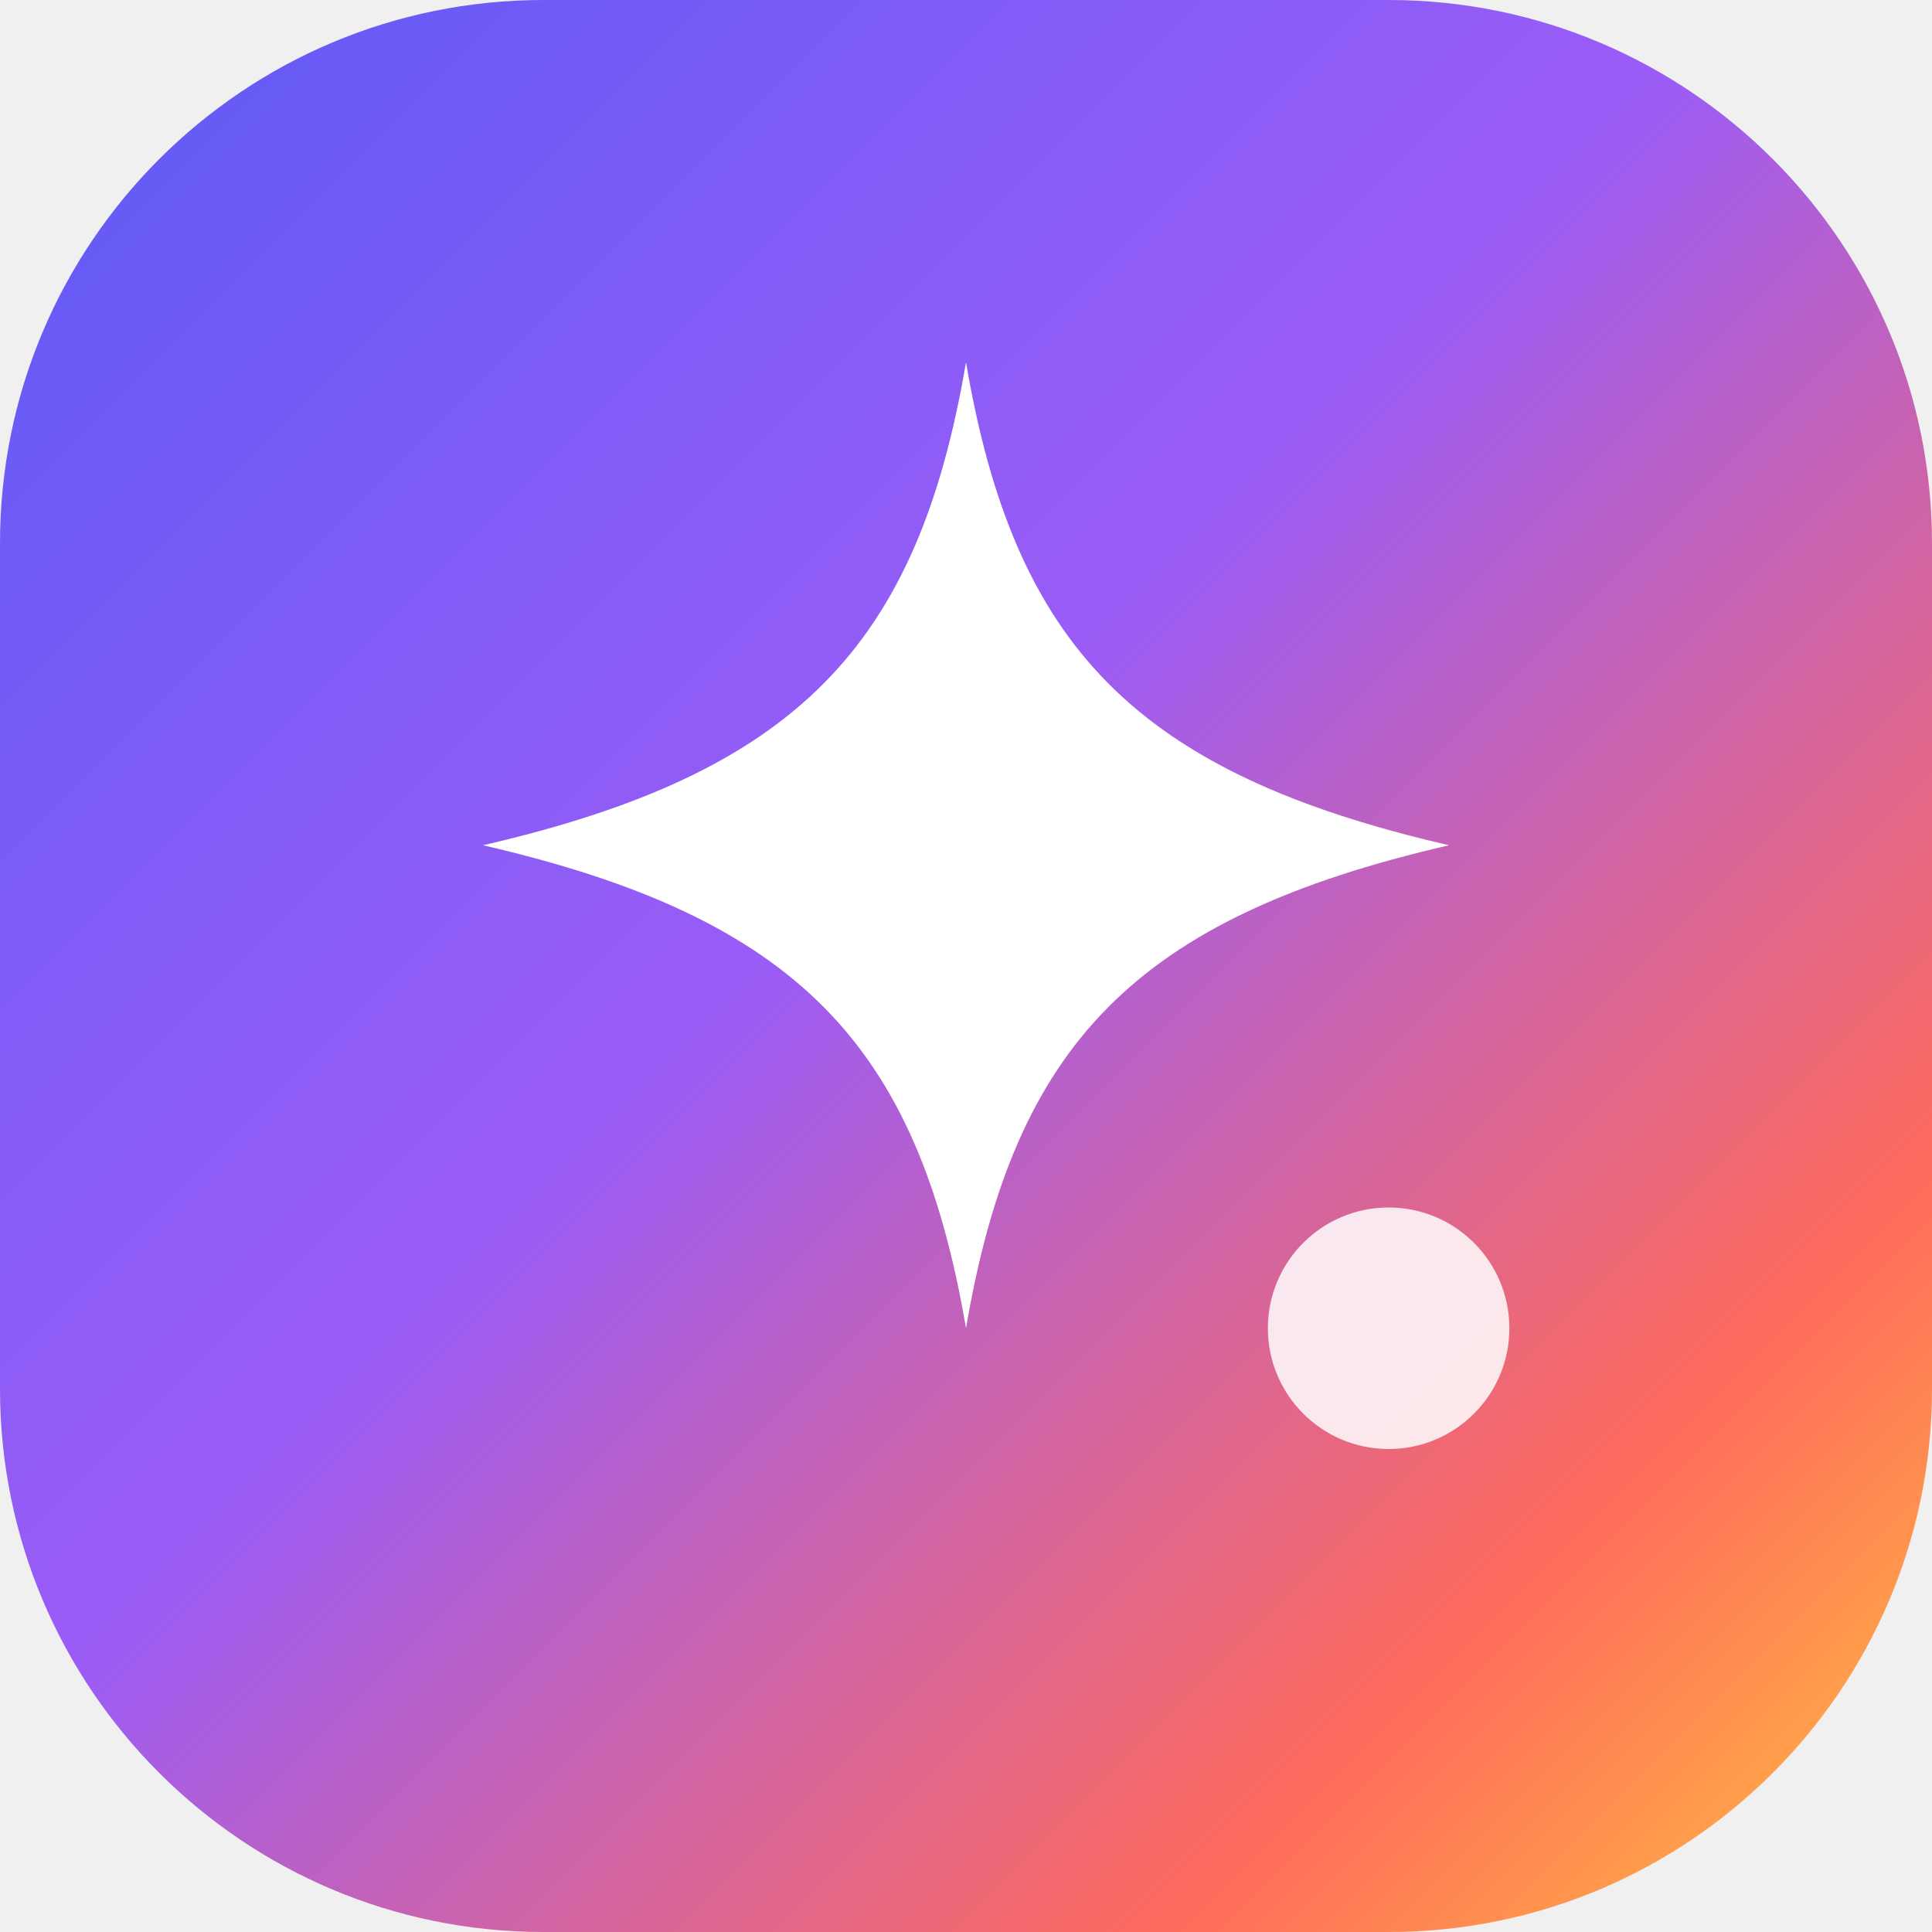
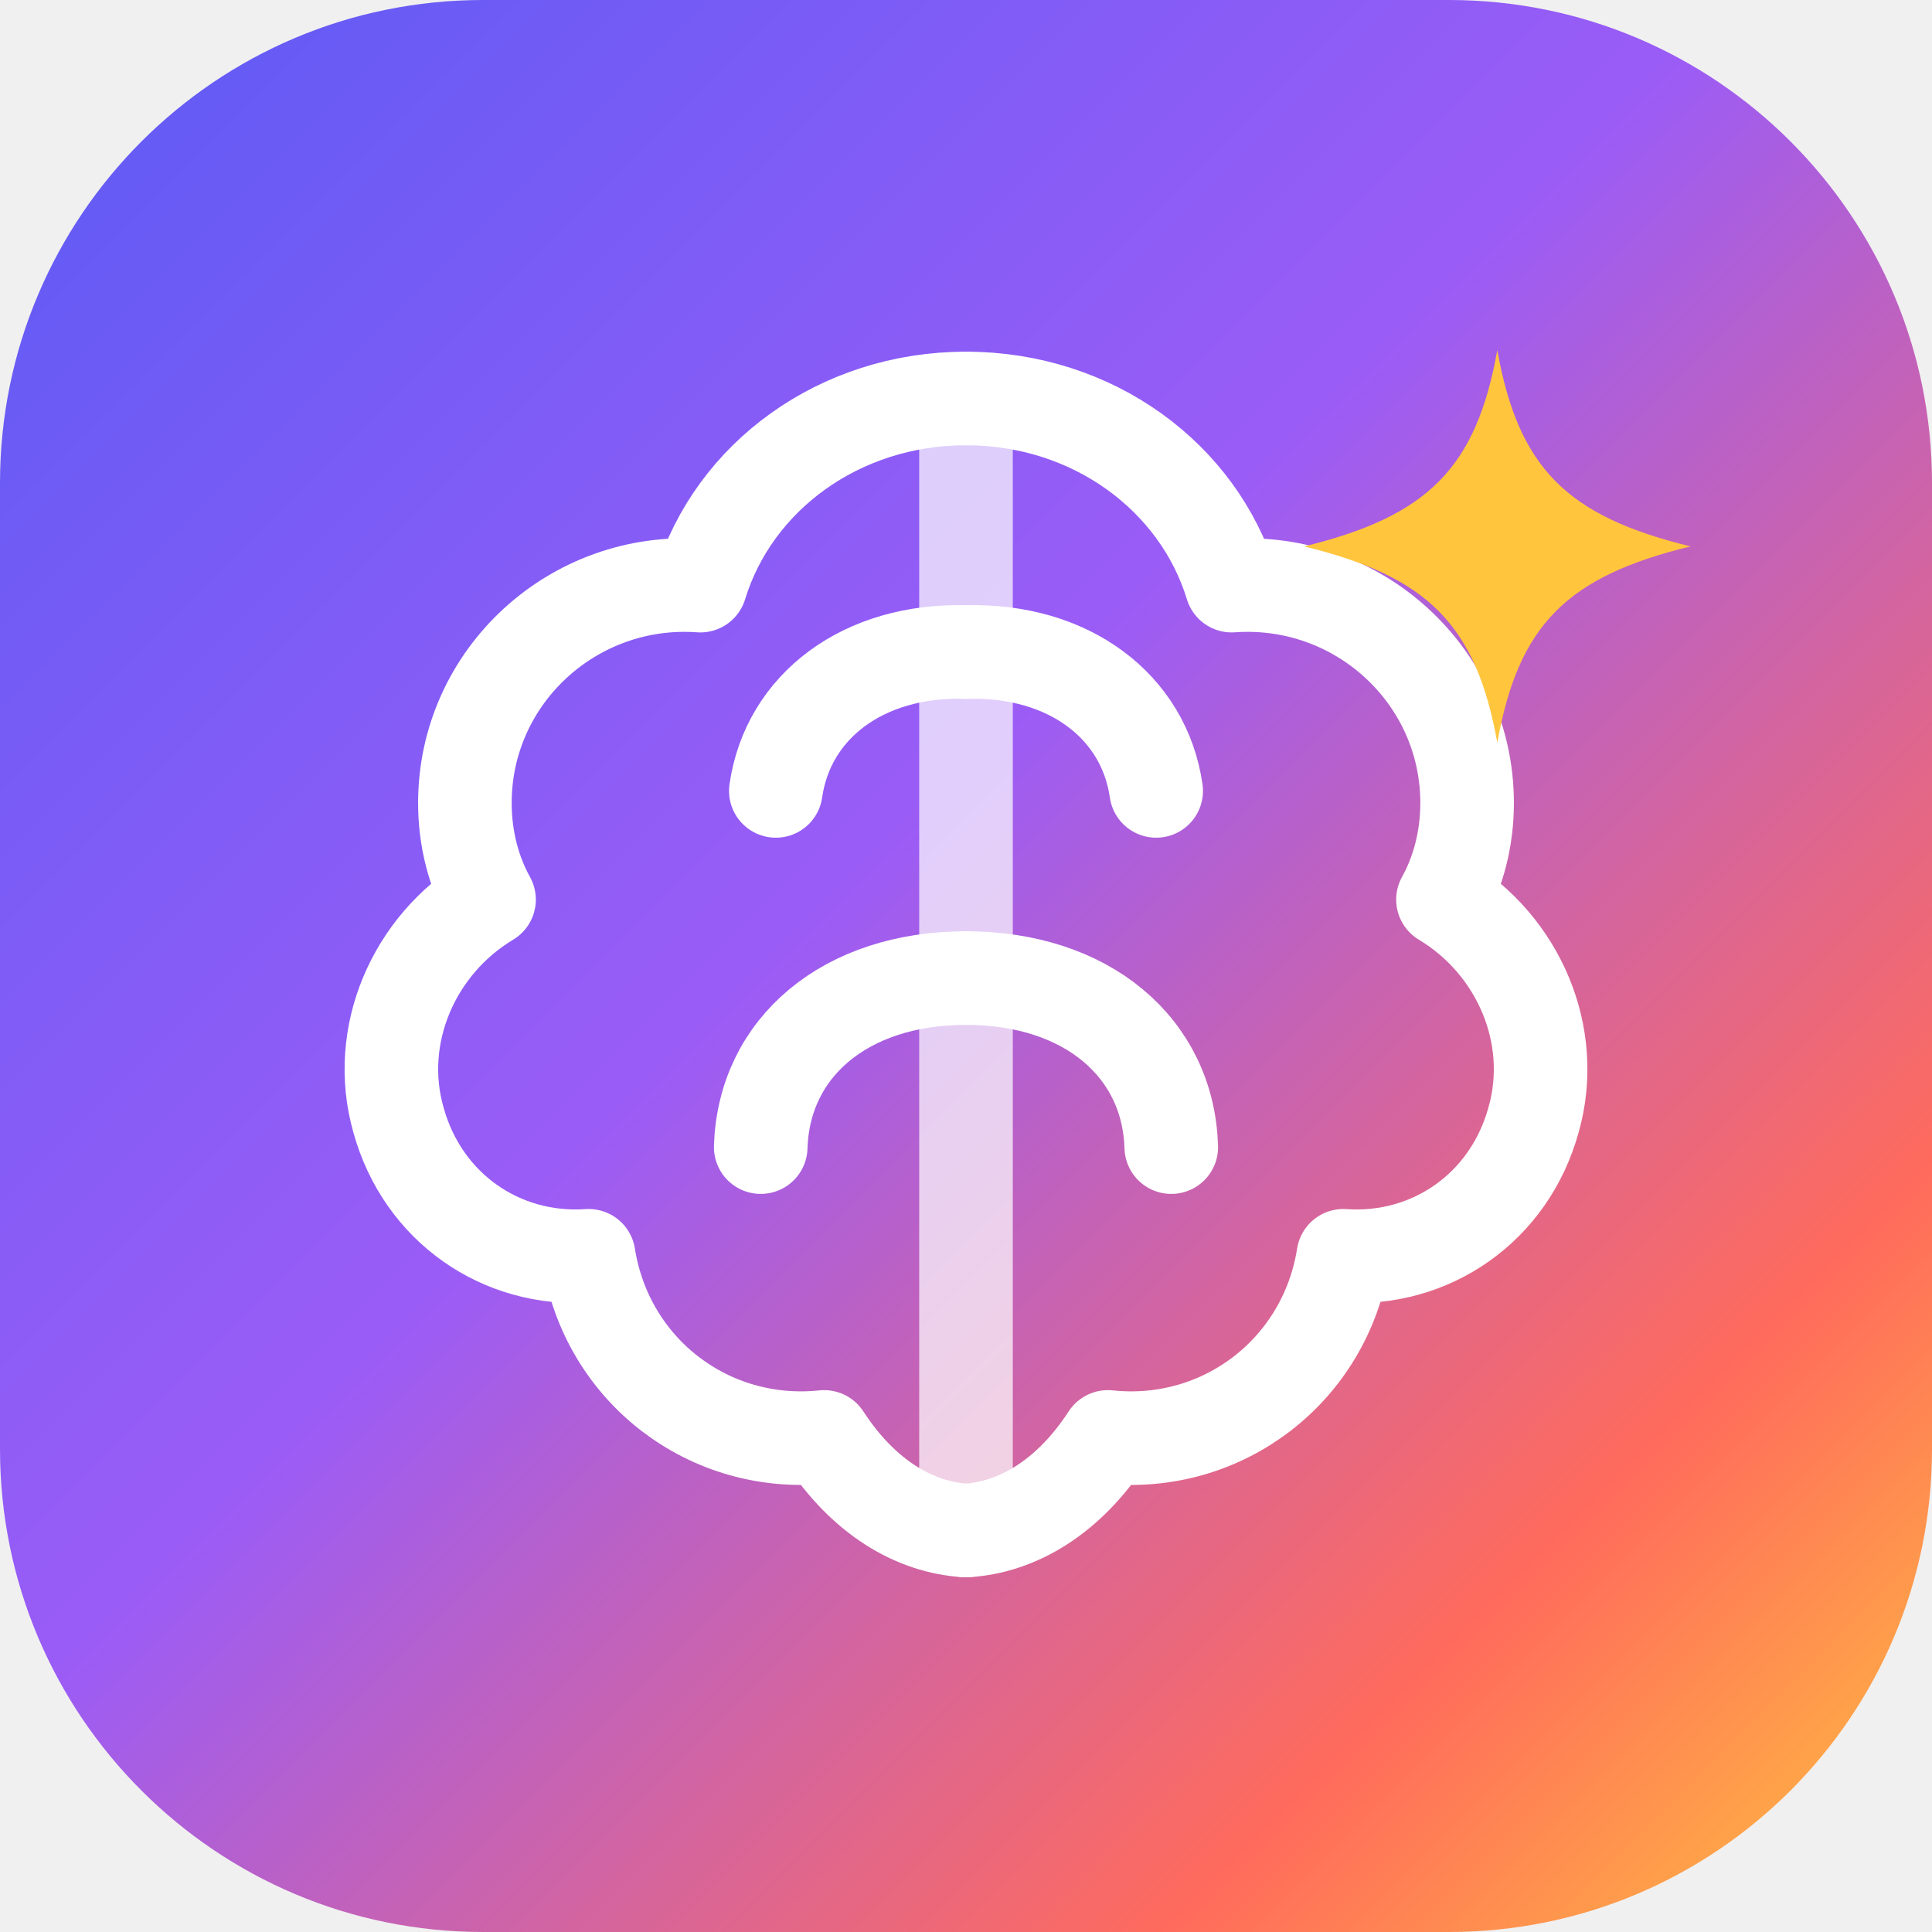
<svg xmlns="http://www.w3.org/2000/svg" viewBox="0 0 64 64">
  <defs>
    <linearGradient id="g" x1="0" y1="0" x2="1" y2="1">
      <stop offset="0%" stop-color="#5b5bf5" />
      <stop offset="45%" stop-color="#9b5cf6" />
      <stop offset="80%" stop-color="#ff6b5c" />
      <stop offset="100%" stop-color="#ffc53d" />
    </linearGradient>
  </defs>
-   <rect width="64" height="64" rx="18" fill="url(#g)" />
-   <path d="M32 12c1.6 9.4 5.6 13.6 16 16-10.4 2.4-14.4 6.6-16 16-1.6-9.4-5.6-13.6-16-16 10.4-2.4 14.4-6.6 16-16z" fill="#fff" />
-   <circle cx="46" cy="44" r="4" fill="#fff" opacity=".85" />
+   <rect width="64" height="64" rx="16" fill="url(#g)" />
+   <g fill="none" stroke="#fff" stroke-width="3.1" stroke-linecap="round" stroke-linejoin="round">
+     <path d="M32 13.2C27.8 13.2 24.3 15.8 23.2 19.4 19 19.1 15.4 22.4 15.4 26.6c0 1.2.3 2.3.8 3.2-2.5 1.5-3.8 4.5-3 7.3.8 2.9 3.4 4.7 6.3 4.5.6 3.8 4 6.4 7.8 6 1.3 2 3 3 4.7 3.1" />
+     <path d="M32 21.6c-3.4-.1-5.9 1.8-6.3 4.6M32 32.4c-4 0-6.7 2.3-6.8 5.6" />
+     <g transform="translate(64,0) scale(-1,1)">
+       <path d="M32 13.2C27.8 13.2 24.3 15.8 23.2 19.4 19 19.1 15.4 22.4 15.4 26.6c0 1.2.3 2.3.8 3.2-2.5 1.5-3.8 4.5-3 7.3.8 2.9 3.4 4.7 6.3 4.5.6 3.8 4 6.4 7.8 6 1.3 2 3 3 4.7 3.1" />
+       <path d="M32 21.6c-3.4-.1-5.9 1.8-6.3 4.6M32 32.4c-4 0-6.7 2.3-6.8 5.6" />
+     </g>
+     <path d="M32 13.2v37.4" stroke-opacity=".7" />
+   </g>
+   <path d="M49.6 11.6c.7 3.9 2.3 5.5 6.4 6.5-4.1 1-5.7 2.6-6.4 6.5-.7-3.9-2.3-5.5-6.4-6.5 4.1-1 5.7-2.6 6.4-6.5z" fill="#ffc53d" />
</svg>
